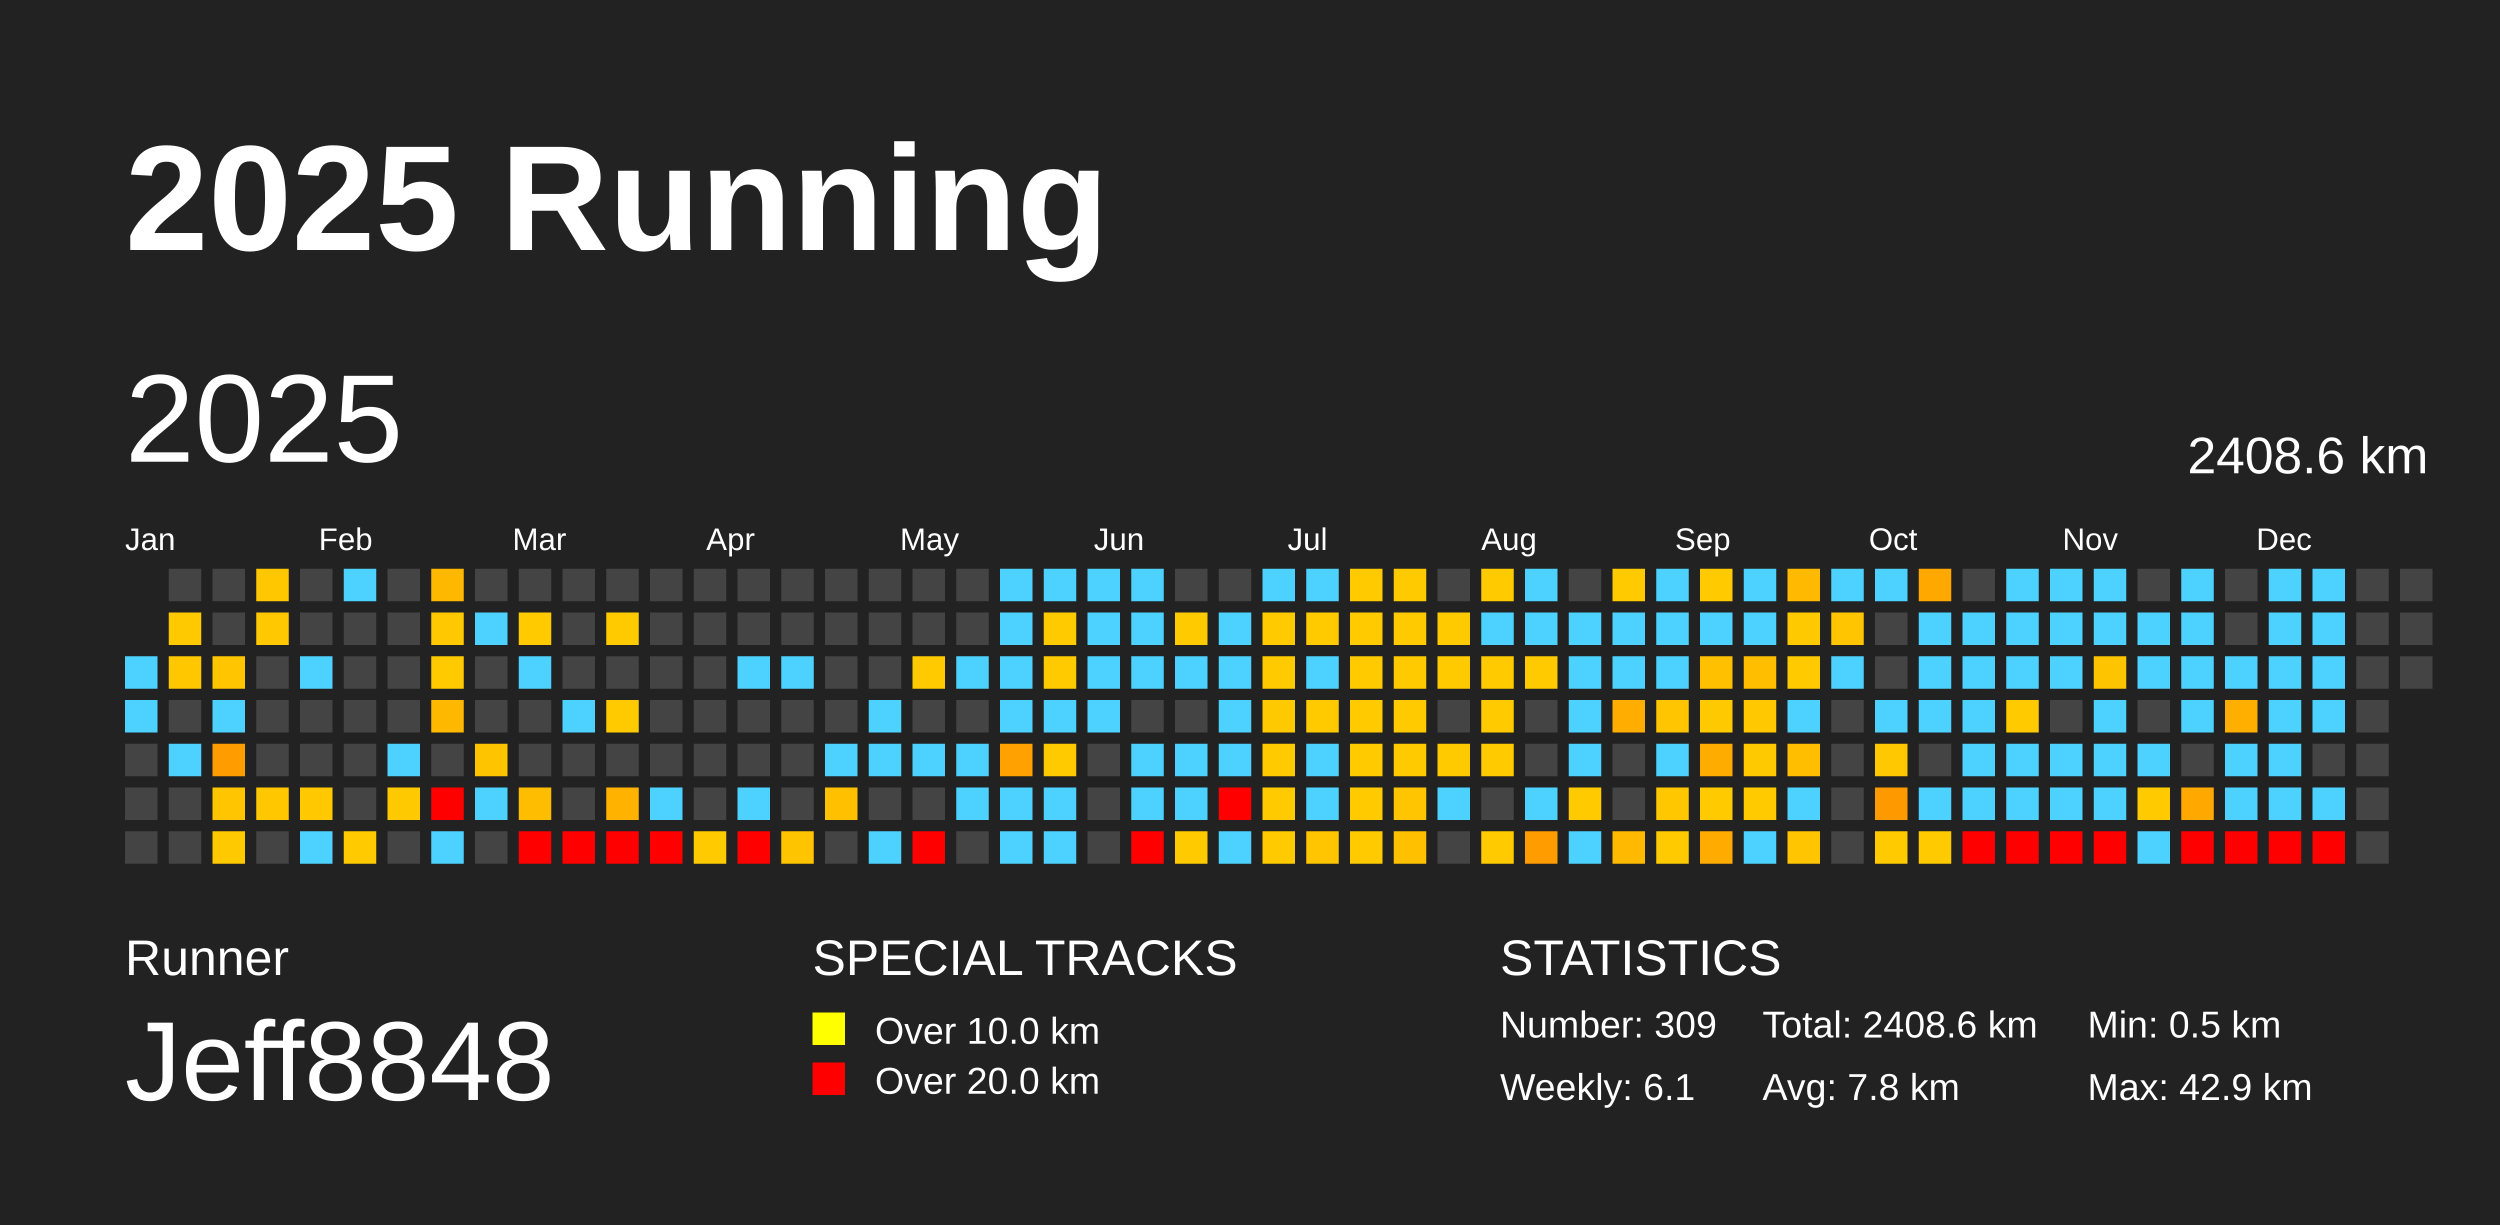
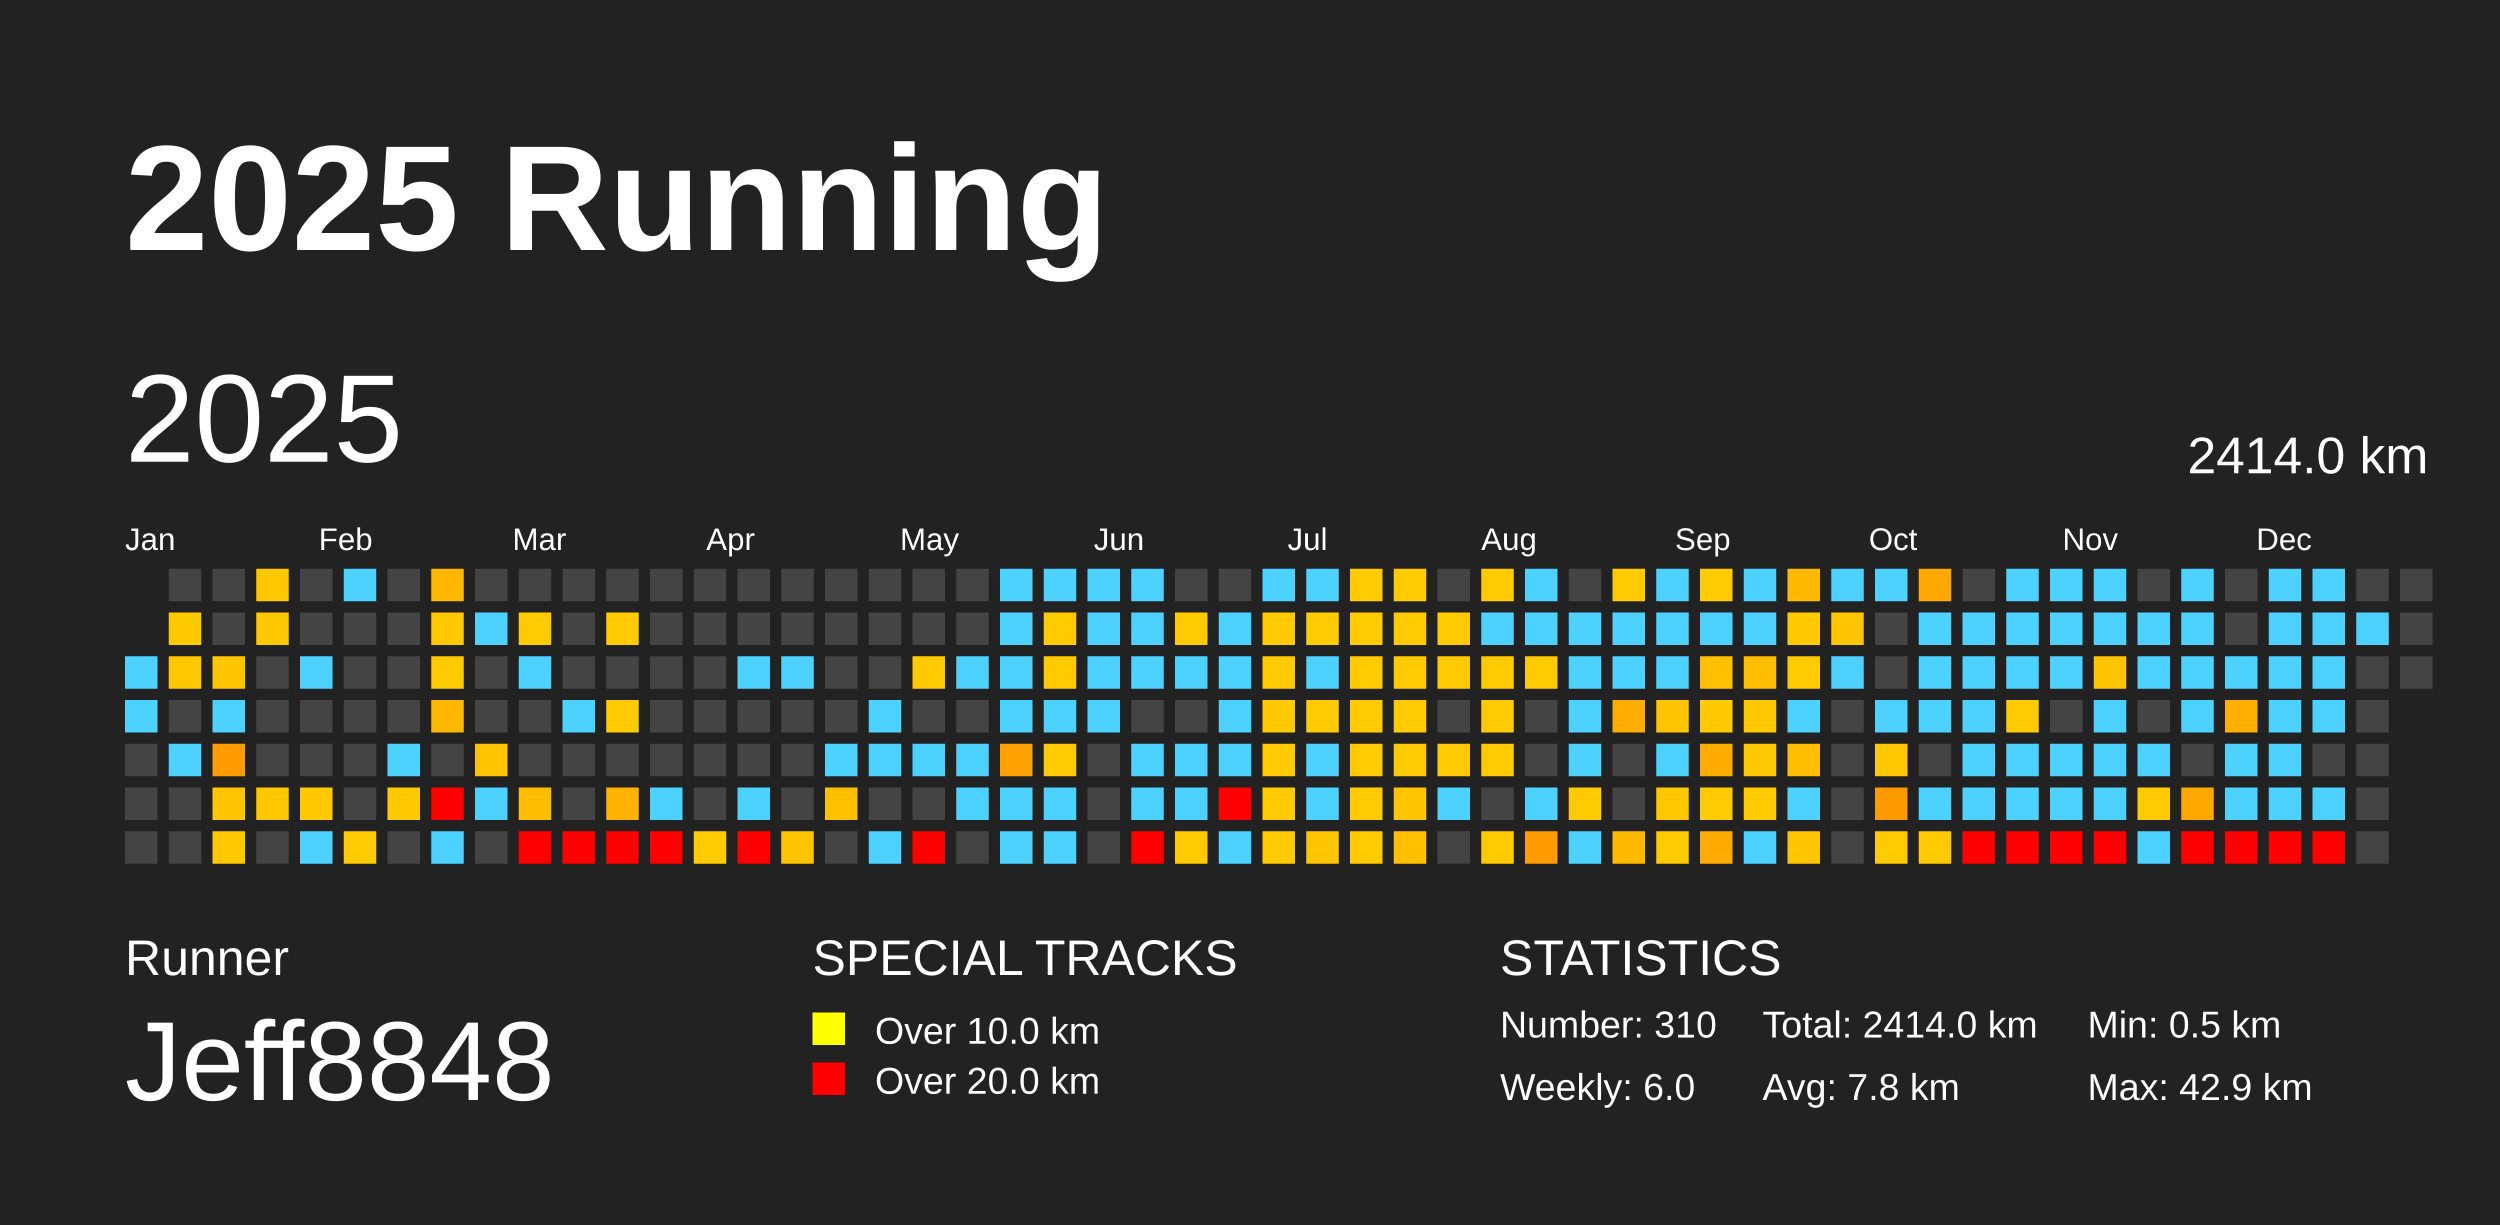
<svg xmlns="http://www.w3.org/2000/svg" baseProfile="full" height="98mm" version="1.1" viewBox="0,0,200,98" width="200mm">
  <defs />
  <rect fill="#222222" height="98" width="200" x="0" y="0" />
  <text fill="#FFFFFF" style="font-size:12px; font-family:Arial; font-weight:bold;" x="10" y="20">2025 Running</text>
  <text fill="#FFFFFF" style="font-size:4px; font-family:Arial" x="10" y="78">Runner</text>
  <text fill="#FFFFFF" style="font-size:9px; font-family:Arial" x="10" y="88">Jeff8848</text>
  <text fill="#FFFFFF" style="font-size:4px; font-family:Arial" x="65" y="78">SPECIAL TRACKS</text>
  <rect fill="yellow" height="2.6" width="2.6" x="65" y="81" />
  <text fill="#FFFFFF" style="font-size:3px; font-family:Arial" x="70" y="83.5">Over 10.0 km</text>
  <rect fill="red" height="2.6" width="2.6" x="65" y="85" />
  <text fill="#FFFFFF" style="font-size:3px; font-family:Arial" x="70" y="87.5">Over 20.0 km</text>
  <text fill="#FFFFFF" style="font-size:4px; font-family:Arial" x="120" y="78">STATISTICS</text>
-   <text fill="#FFFFFF" style="font-size:3px; font-family:Arial" x="120" y="83">Number: 309</text>
-   <text fill="#FFFFFF" style="font-size:3px; font-family:Arial" x="120" y="88">Weekly: 6.1</text>
-   <text fill="#FFFFFF" style="font-size:3px; font-family:Arial" x="141" y="83">Total: 2408.6 km</text>
+   <text fill="#FFFFFF" style="font-size:3px; font-family:Arial" x="120" y="83">Number: 310</text>
+   <text fill="#FFFFFF" style="font-size:3px; font-family:Arial" x="120" y="88">Weekly: 6.0</text>
+   <text fill="#FFFFFF" style="font-size:3px; font-family:Arial" x="141" y="83">Total: 2414.0 km</text>
  <text fill="#FFFFFF" style="font-size:3px; font-family:Arial" x="141" y="88">Avg: 7.8 km</text>
  <text fill="#FFFFFF" style="font-size:3px; font-family:Arial" x="167" y="83">Min: 0.5 km</text>
  <text fill="#FFFFFF" style="font-size:3px; font-family:Arial" x="167" y="88">Max: 42.9 km</text>
  <text dominant-baseline="hanging" fill="#FFFFFF" style="font-size:10.0px; font-family:Arial;" x="10" y="30">2025</text>
-   <text dominant-baseline="hanging" fill="#FFFFFF" style="font-size:4.125px; font-family:Arial;" x="175" y="35">2408.6 km</text>
+   <text dominant-baseline="hanging" fill="#FFFFFF" style="font-size:4.125px; font-family:Arial;" x="175" y="35">2414.0 km</text>
  <text fill="#FFFFFF" style="font-size:2.5px; font-family:Arial" x="10.0" y="44">Jan</text>
  <text fill="#FFFFFF" style="font-size:2.5px; font-family:Arial" x="25.5" y="44">Feb</text>
  <text fill="#FFFFFF" style="font-size:2.5px; font-family:Arial" x="41.0" y="44">Mar</text>
  <text fill="#FFFFFF" style="font-size:2.5px; font-family:Arial" x="56.5" y="44">Apr</text>
  <text fill="#FFFFFF" style="font-size:2.5px; font-family:Arial" x="72.0" y="44">May</text>
  <text fill="#FFFFFF" style="font-size:2.5px; font-family:Arial" x="87.5" y="44">Jun</text>
  <text fill="#FFFFFF" style="font-size:2.5px; font-family:Arial" x="103.0" y="44">Jul</text>
  <text fill="#FFFFFF" style="font-size:2.5px; font-family:Arial" x="118.5" y="44">Aug</text>
  <text fill="#FFFFFF" style="font-size:2.5px; font-family:Arial" x="134.0" y="44">Sep</text>
  <text fill="#FFFFFF" style="font-size:2.5px; font-family:Arial" x="149.5" y="44">Oct</text>
  <text fill="#FFFFFF" style="font-size:2.5px; font-family:Arial" x="165.0" y="44">Nov</text>
  <text fill="#FFFFFF" style="font-size:2.5px; font-family:Arial" x="180.5" y="44">Dec</text>
  <rect fill="#4dd2ff" height="2.6" width="2.6" x="10.0" y="52.5" />
  <rect fill="#4dd2ff" height="2.6" width="2.6" x="10.0" y="56.0" />
  <rect fill="#444444" height="2.6" width="2.6" x="10.0" y="59.5" />
  <rect fill="#444444" height="2.6" width="2.6" x="10.0" y="63.0" />
  <rect fill="#444444" height="2.6" width="2.6" x="10.0" y="66.5" />
  <rect fill="#444444" height="2.6" width="2.6" x="13.5" y="45.5" />
  <rect fill="#ffc900" height="2.6" width="2.6" x="13.5" y="49.0" />
  <rect fill="#ffc700" height="2.6" width="2.6" x="13.5" y="52.5" />
  <rect fill="#444444" height="2.6" width="2.6" x="13.5" y="56.0" />
  <rect fill="#4dd2ff" height="2.6" width="2.6" x="13.5" y="59.5" />
  <rect fill="#444444" height="2.6" width="2.6" x="13.5" y="63.0" />
  <rect fill="#444444" height="2.6" width="2.6" x="13.5" y="66.5" />
  <rect fill="#444444" height="2.6" width="2.6" x="17.0" y="45.5" />
  <rect fill="#444444" height="2.6" width="2.6" x="17.0" y="49.0" />
  <rect fill="#ffc600" height="2.6" width="2.6" x="17.0" y="52.5" />
  <rect fill="#4dd2ff" height="2.6" width="2.6" x="17.0" y="56.0" />
  <rect fill="#ff9c00" height="2.6" width="2.6" x="17.0" y="59.5" />
  <rect fill="#ffc500" height="2.6" width="2.6" x="17.0" y="63.0" />
  <rect fill="#ffc900" height="2.6" width="2.6" x="17.0" y="66.5" />
  <rect fill="#ffc700" height="2.6" width="2.6" x="20.5" y="45.5" />
  <rect fill="#ffc800" height="2.6" width="2.6" x="20.5" y="49.0" />
  <rect fill="#444444" height="2.6" width="2.6" x="20.5" y="52.5" />
  <rect fill="#444444" height="2.6" width="2.6" x="20.5" y="56.0" />
  <rect fill="#444444" height="2.6" width="2.6" x="20.5" y="59.5" />
  <rect fill="#ffc700" height="2.6" width="2.6" x="20.5" y="63.0" />
  <rect fill="#444444" height="2.6" width="2.6" x="20.5" y="66.5" />
  <rect fill="#444444" height="2.6" width="2.6" x="24.0" y="45.5" />
  <rect fill="#444444" height="2.6" width="2.6" x="24.0" y="49.0" />
  <rect fill="#4dd2ff" height="2.6" width="2.6" x="24.0" y="52.5" />
  <rect fill="#444444" height="2.6" width="2.6" x="24.0" y="56.0" />
  <rect fill="#444444" height="2.6" width="2.6" x="24.0" y="59.5" />
  <rect fill="#ffc800" height="2.6" width="2.6" x="24.0" y="63.0" />
  <rect fill="#4dd2ff" height="2.6" width="2.6" x="24.0" y="66.5" />
  <rect fill="#4dd2ff" height="2.6" width="2.6" x="27.5" y="45.5" />
  <rect fill="#444444" height="2.6" width="2.6" x="27.5" y="49.0" />
  <rect fill="#444444" height="2.6" width="2.6" x="27.5" y="52.5" />
  <rect fill="#444444" height="2.6" width="2.6" x="27.5" y="56.0" />
  <rect fill="#444444" height="2.6" width="2.6" x="27.5" y="59.5" />
  <rect fill="#444444" height="2.6" width="2.6" x="27.5" y="63.0" />
  <rect fill="#ffca00" height="2.6" width="2.6" x="27.5" y="66.5" />
  <rect fill="#444444" height="2.6" width="2.6" x="31.0" y="45.5" />
  <rect fill="#444444" height="2.6" width="2.6" x="31.0" y="49.0" />
  <rect fill="#444444" height="2.6" width="2.6" x="31.0" y="52.5" />
  <rect fill="#444444" height="2.6" width="2.6" x="31.0" y="56.0" />
  <rect fill="#4dd2ff" height="2.6" width="2.6" x="31.0" y="59.5" />
  <rect fill="#ffc900" height="2.6" width="2.6" x="31.0" y="63.0" />
  <rect fill="#444444" height="2.6" width="2.6" x="31.0" y="66.5" />
  <rect fill="#ffb800" height="2.6" width="2.6" x="34.5" y="45.5" />
  <rect fill="#ffc800" height="2.6" width="2.6" x="34.5" y="49.0" />
  <rect fill="#ffca00" height="2.6" width="2.6" x="34.5" y="52.5" />
  <rect fill="#ffb800" height="2.6" width="2.6" x="34.5" y="56.0" />
  <rect fill="#444444" height="2.6" width="2.6" x="34.5" y="59.5" />
  <rect fill="red" height="2.6" width="2.6" x="34.5" y="63.0" />
  <rect fill="#4dd2ff" height="2.6" width="2.6" x="34.5" y="66.5" />
  <rect fill="#444444" height="2.6" width="2.6" x="38.0" y="45.5" />
  <rect fill="#4dd2ff" height="2.6" width="2.6" x="38.0" y="49.0" />
  <rect fill="#444444" height="2.6" width="2.6" x="38.0" y="52.5" />
  <rect fill="#444444" height="2.6" width="2.6" x="38.0" y="56.0" />
  <rect fill="#ffc400" height="2.6" width="2.6" x="38.0" y="59.5" />
  <rect fill="#4dd2ff" height="2.6" width="2.6" x="38.0" y="63.0" />
  <rect fill="#444444" height="2.6" width="2.6" x="38.0" y="66.5" />
  <rect fill="#444444" height="2.6" width="2.6" x="41.5" y="45.5" />
  <rect fill="#ffcb00" height="2.6" width="2.6" x="41.5" y="49.0" />
  <rect fill="#4dd2ff" height="2.6" width="2.6" x="41.5" y="52.5" />
  <rect fill="#444444" height="2.6" width="2.6" x="41.5" y="56.0" />
  <rect fill="#444444" height="2.6" width="2.6" x="41.5" y="59.5" />
  <rect fill="#ffbd00" height="2.6" width="2.6" x="41.5" y="63.0" />
  <rect fill="red" height="2.6" width="2.6" x="41.5" y="66.5" />
  <rect fill="#444444" height="2.6" width="2.6" x="45.0" y="45.5" />
  <rect fill="#444444" height="2.6" width="2.6" x="45.0" y="49.0" />
  <rect fill="#444444" height="2.6" width="2.6" x="45.0" y="52.5" />
  <rect fill="#4dd2ff" height="2.6" width="2.6" x="45.0" y="56.0" />
  <rect fill="#444444" height="2.6" width="2.6" x="45.0" y="59.5" />
  <rect fill="#444444" height="2.6" width="2.6" x="45.0" y="63.0" />
  <rect fill="red" height="2.6" width="2.6" x="45.0" y="66.5" />
  <rect fill="#444444" height="2.6" width="2.6" x="48.5" y="45.5" />
  <rect fill="#ffcb00" height="2.6" width="2.6" x="48.5" y="49.0" />
  <rect fill="#444444" height="2.6" width="2.6" x="48.5" y="52.5" />
  <rect fill="#ffcb00" height="2.6" width="2.6" x="48.5" y="56.0" />
  <rect fill="#444444" height="2.6" width="2.6" x="48.5" y="59.5" />
  <rect fill="#ffb300" height="2.6" width="2.6" x="48.5" y="63.0" />
  <rect fill="red" height="2.6" width="2.6" x="48.5" y="66.5" />
  <rect fill="#444444" height="2.6" width="2.6" x="52.0" y="45.5" />
  <rect fill="#444444" height="2.6" width="2.6" x="52.0" y="49.0" />
  <rect fill="#444444" height="2.6" width="2.6" x="52.0" y="52.5" />
  <rect fill="#444444" height="2.6" width="2.6" x="52.0" y="56.0" />
  <rect fill="#444444" height="2.6" width="2.6" x="52.0" y="59.5" />
  <rect fill="#4dd2ff" height="2.6" width="2.6" x="52.0" y="63.0" />
  <rect fill="red" height="2.6" width="2.6" x="52.0" y="66.5" />
  <rect fill="#444444" height="2.6" width="2.6" x="55.5" y="45.5" />
  <rect fill="#444444" height="2.6" width="2.6" x="55.5" y="49.0" />
  <rect fill="#444444" height="2.6" width="2.6" x="55.5" y="52.5" />
  <rect fill="#444444" height="2.6" width="2.6" x="55.5" y="56.0" />
  <rect fill="#444444" height="2.6" width="2.6" x="55.5" y="59.5" />
  <rect fill="#444444" height="2.6" width="2.6" x="55.5" y="63.0" />
  <rect fill="#ffcb00" height="2.6" width="2.6" x="55.5" y="66.5" />
  <rect fill="#444444" height="2.6" width="2.6" x="59.0" y="45.5" />
  <rect fill="#444444" height="2.6" width="2.6" x="59.0" y="49.0" />
  <rect fill="#4dd2ff" height="2.6" width="2.6" x="59.0" y="52.5" />
  <rect fill="#444444" height="2.6" width="2.6" x="59.0" y="56.0" />
  <rect fill="#444444" height="2.6" width="2.6" x="59.0" y="59.5" />
  <rect fill="#4dd2ff" height="2.6" width="2.6" x="59.0" y="63.0" />
  <rect fill="red" height="2.6" width="2.6" x="59.0" y="66.5" />
  <rect fill="#444444" height="2.6" width="2.6" x="62.5" y="45.5" />
  <rect fill="#444444" height="2.6" width="2.6" x="62.5" y="49.0" />
  <rect fill="#4dd2ff" height="2.6" width="2.6" x="62.5" y="52.5" />
  <rect fill="#444444" height="2.6" width="2.6" x="62.5" y="56.0" />
  <rect fill="#444444" height="2.6" width="2.6" x="62.5" y="59.5" />
  <rect fill="#444444" height="2.6" width="2.6" x="62.5" y="63.0" />
  <rect fill="#ffc400" height="2.6" width="2.6" x="62.5" y="66.5" />
  <rect fill="#444444" height="2.6" width="2.6" x="66.0" y="45.5" />
  <rect fill="#444444" height="2.6" width="2.6" x="66.0" y="49.0" />
  <rect fill="#444444" height="2.6" width="2.6" x="66.0" y="52.5" />
  <rect fill="#444444" height="2.6" width="2.6" x="66.0" y="56.0" />
  <rect fill="#4dd2ff" height="2.6" width="2.6" x="66.0" y="59.5" />
  <rect fill="#ffc000" height="2.6" width="2.6" x="66.0" y="63.0" />
  <rect fill="#444444" height="2.6" width="2.6" x="66.0" y="66.5" />
  <rect fill="#444444" height="2.6" width="2.6" x="69.5" y="45.5" />
  <rect fill="#444444" height="2.6" width="2.6" x="69.5" y="49.0" />
  <rect fill="#444444" height="2.6" width="2.6" x="69.5" y="52.5" />
  <rect fill="#4dd2ff" height="2.6" width="2.6" x="69.5" y="56.0" />
  <rect fill="#4dd2ff" height="2.6" width="2.6" x="69.5" y="59.5" />
  <rect fill="#444444" height="2.6" width="2.6" x="69.5" y="63.0" />
  <rect fill="#4dd2ff" height="2.6" width="2.6" x="69.5" y="66.5" />
  <rect fill="#444444" height="2.6" width="2.6" x="73.0" y="45.5" />
  <rect fill="#444444" height="2.6" width="2.6" x="73.0" y="49.0" />
  <rect fill="#ffcb00" height="2.6" width="2.6" x="73.0" y="52.5" />
  <rect fill="#444444" height="2.6" width="2.6" x="73.0" y="56.0" />
  <rect fill="#4dd2ff" height="2.6" width="2.6" x="73.0" y="59.5" />
  <rect fill="#444444" height="2.6" width="2.6" x="73.0" y="63.0" />
  <rect fill="red" height="2.6" width="2.6" x="73.0" y="66.5" />
  <rect fill="#444444" height="2.6" width="2.6" x="76.5" y="45.5" />
  <rect fill="#444444" height="2.6" width="2.6" x="76.5" y="49.0" />
  <rect fill="#4dd2ff" height="2.6" width="2.6" x="76.5" y="52.5" />
  <rect fill="#444444" height="2.6" width="2.6" x="76.5" y="56.0" />
  <rect fill="#4dd2ff" height="2.6" width="2.6" x="76.5" y="59.5" />
  <rect fill="#4dd2ff" height="2.6" width="2.6" x="76.5" y="63.0" />
  <rect fill="#444444" height="2.6" width="2.6" x="76.5" y="66.5" />
  <rect fill="#4dd2ff" height="2.6" width="2.6" x="80.0" y="45.5" />
  <rect fill="#4dd2ff" height="2.6" width="2.6" x="80.0" y="49.0" />
  <rect fill="#4dd2ff" height="2.6" width="2.6" x="80.0" y="52.5" />
  <rect fill="#4dd2ff" height="2.6" width="2.6" x="80.0" y="56.0" />
  <rect fill="#ffa100" height="2.6" width="2.6" x="80.0" y="59.5" />
  <rect fill="#4dd2ff" height="2.6" width="2.6" x="80.0" y="63.0" />
  <rect fill="#4dd2ff" height="2.6" width="2.6" x="80.0" y="66.5" />
  <rect fill="#4dd2ff" height="2.6" width="2.6" x="83.5" y="45.5" />
  <rect fill="#ffca00" height="2.6" width="2.6" x="83.5" y="49.0" />
  <rect fill="#ffcb00" height="2.6" width="2.6" x="83.5" y="52.5" />
  <rect fill="#4dd2ff" height="2.6" width="2.6" x="83.5" y="56.0" />
  <rect fill="#ffcb00" height="2.6" width="2.6" x="83.5" y="59.5" />
  <rect fill="#4dd2ff" height="2.6" width="2.6" x="83.5" y="63.0" />
  <rect fill="#4dd2ff" height="2.6" width="2.6" x="83.5" y="66.5" />
  <rect fill="#4dd2ff" height="2.6" width="2.6" x="87.0" y="45.5" />
  <rect fill="#4dd2ff" height="2.6" width="2.6" x="87.0" y="49.0" />
  <rect fill="#4dd2ff" height="2.6" width="2.6" x="87.0" y="52.5" />
  <rect fill="#4dd2ff" height="2.6" width="2.6" x="87.0" y="56.0" />
  <rect fill="#444444" height="2.6" width="2.6" x="87.0" y="59.5" />
  <rect fill="#444444" height="2.6" width="2.6" x="87.0" y="63.0" />
  <rect fill="#444444" height="2.6" width="2.6" x="87.0" y="66.5" />
  <rect fill="#4dd2ff" height="2.6" width="2.6" x="90.5" y="45.5" />
  <rect fill="#4dd2ff" height="2.6" width="2.6" x="90.5" y="49.0" />
  <rect fill="#4dd2ff" height="2.6" width="2.6" x="90.5" y="52.5" />
  <rect fill="#444444" height="2.6" width="2.6" x="90.5" y="56.0" />
  <rect fill="#4dd2ff" height="2.6" width="2.6" x="90.5" y="59.5" />
  <rect fill="#4dd2ff" height="2.6" width="2.6" x="90.5" y="63.0" />
  <rect fill="red" height="2.6" width="2.6" x="90.5" y="66.5" />
  <rect fill="#444444" height="2.6" width="2.6" x="94.0" y="45.5" />
  <rect fill="#ffca00" height="2.6" width="2.6" x="94.0" y="49.0" />
  <rect fill="#4dd2ff" height="2.6" width="2.6" x="94.0" y="52.5" />
  <rect fill="#444444" height="2.6" width="2.6" x="94.0" y="56.0" />
  <rect fill="#4dd2ff" height="2.6" width="2.6" x="94.0" y="59.5" />
  <rect fill="#4dd2ff" height="2.6" width="2.6" x="94.0" y="63.0" />
  <rect fill="#ffca00" height="2.6" width="2.6" x="94.0" y="66.5" />
  <rect fill="#444444" height="2.6" width="2.6" x="97.5" y="45.5" />
  <rect fill="#4dd2ff" height="2.6" width="2.6" x="97.5" y="49.0" />
  <rect fill="#4dd2ff" height="2.6" width="2.6" x="97.5" y="52.5" />
  <rect fill="#4dd2ff" height="2.6" width="2.6" x="97.5" y="56.0" />
  <rect fill="#4dd2ff" height="2.6" width="2.6" x="97.5" y="59.5" />
  <rect fill="red" height="2.6" width="2.6" x="97.5" y="63.0" />
  <rect fill="#4dd2ff" height="2.6" width="2.6" x="97.5" y="66.5" />
  <rect fill="#4dd2ff" height="2.6" width="2.6" x="101.0" y="45.5" />
  <rect fill="#ffcb00" height="2.6" width="2.6" x="101.0" y="49.0" />
  <rect fill="#ffcb00" height="2.6" width="2.6" x="101.0" y="52.5" />
  <rect fill="#ffc900" height="2.6" width="2.6" x="101.0" y="56.0" />
  <rect fill="#ffcb00" height="2.6" width="2.6" x="101.0" y="59.5" />
  <rect fill="#ffcb00" height="2.6" width="2.6" x="101.0" y="63.0" />
  <rect fill="#ffca00" height="2.6" width="2.6" x="101.0" y="66.5" />
  <rect fill="#4dd2ff" height="2.6" width="2.6" x="104.5" y="45.5" />
  <rect fill="#ffcb00" height="2.6" width="2.6" x="104.5" y="49.0" />
  <rect fill="#4dd2ff" height="2.6" width="2.6" x="104.5" y="52.5" />
  <rect fill="#ffcb00" height="2.6" width="2.6" x="104.5" y="56.0" />
  <rect fill="#4dd2ff" height="2.6" width="2.6" x="104.5" y="59.5" />
  <rect fill="#4dd2ff" height="2.6" width="2.6" x="104.5" y="63.0" />
  <rect fill="#ffc500" height="2.6" width="2.6" x="104.5" y="66.5" />
  <rect fill="#ffcb00" height="2.6" width="2.6" x="108.0" y="45.5" />
  <rect fill="#ffca00" height="2.6" width="2.6" x="108.0" y="49.0" />
  <rect fill="#ffcb00" height="2.6" width="2.6" x="108.0" y="52.5" />
  <rect fill="#ffcb00" height="2.6" width="2.6" x="108.0" y="56.0" />
  <rect fill="#ffcb00" height="2.6" width="2.6" x="108.0" y="59.5" />
  <rect fill="#ffcb00" height="2.6" width="2.6" x="108.0" y="63.0" />
  <rect fill="#ffcb00" height="2.6" width="2.6" x="108.0" y="66.5" />
  <rect fill="#ffcb00" height="2.6" width="2.6" x="111.5" y="45.5" />
  <rect fill="#ffca00" height="2.6" width="2.6" x="111.5" y="49.0" />
  <rect fill="#ffcb00" height="2.6" width="2.6" x="111.5" y="52.5" />
  <rect fill="#ffcb00" height="2.6" width="2.6" x="111.5" y="56.0" />
  <rect fill="#ffcb00" height="2.6" width="2.6" x="111.5" y="59.5" />
  <rect fill="#ffc500" height="2.6" width="2.6" x="111.5" y="63.0" />
  <rect fill="#ffc000" height="2.6" width="2.6" x="111.5" y="66.5" />
  <rect fill="#444444" height="2.6" width="2.6" x="115.0" y="45.5" />
  <rect fill="#ffca00" height="2.6" width="2.6" x="115.0" y="49.0" />
  <rect fill="#ffcb00" height="2.6" width="2.6" x="115.0" y="52.5" />
  <rect fill="#444444" height="2.6" width="2.6" x="115.0" y="56.0" />
  <rect fill="#ffcb00" height="2.6" width="2.6" x="115.0" y="59.5" />
  <rect fill="#4dd2ff" height="2.6" width="2.6" x="115.0" y="63.0" />
  <rect fill="#444444" height="2.6" width="2.6" x="115.0" y="66.5" />
  <rect fill="#ffcb00" height="2.6" width="2.6" x="118.5" y="45.5" />
  <rect fill="#4dd2ff" height="2.6" width="2.6" x="118.5" y="49.0" />
  <rect fill="#ffca00" height="2.6" width="2.6" x="118.5" y="52.5" />
  <rect fill="#ffcb00" height="2.6" width="2.6" x="118.5" y="56.0" />
  <rect fill="#ffcb00" height="2.6" width="2.6" x="118.5" y="59.5" />
  <rect fill="#444444" height="2.6" width="2.6" x="118.5" y="63.0" />
  <rect fill="#ffcb00" height="2.6" width="2.6" x="118.5" y="66.5" />
  <rect fill="#4dd2ff" height="2.6" width="2.6" x="122.0" y="45.5" />
  <rect fill="#4dd2ff" height="2.6" width="2.6" x="122.0" y="49.0" />
  <rect fill="#ffca00" height="2.6" width="2.6" x="122.0" y="52.5" />
  <rect fill="#444444" height="2.6" width="2.6" x="122.0" y="56.0" />
  <rect fill="#444444" height="2.6" width="2.6" x="122.0" y="59.5" />
  <rect fill="#4dd2ff" height="2.6" width="2.6" x="122.0" y="63.0" />
  <rect fill="#ff9c00" height="2.6" width="2.6" x="122.0" y="66.5" />
  <rect fill="#444444" height="2.6" width="2.6" x="125.5" y="45.5" />
  <rect fill="#4dd2ff" height="2.6" width="2.6" x="125.5" y="49.0" />
  <rect fill="#4dd2ff" height="2.6" width="2.6" x="125.5" y="52.5" />
  <rect fill="#4dd2ff" height="2.6" width="2.6" x="125.5" y="56.0" />
  <rect fill="#4dd2ff" height="2.6" width="2.6" x="125.5" y="59.5" />
  <rect fill="#ffcb00" height="2.6" width="2.6" x="125.5" y="63.0" />
  <rect fill="#4dd2ff" height="2.6" width="2.6" x="125.5" y="66.5" />
  <rect fill="#ffcb00" height="2.6" width="2.6" x="129.0" y="45.5" />
  <rect fill="#4dd2ff" height="2.6" width="2.6" x="129.0" y="49.0" />
  <rect fill="#4dd2ff" height="2.6" width="2.6" x="129.0" y="52.5" />
  <rect fill="#ffad00" height="2.6" width="2.6" x="129.0" y="56.0" />
  <rect fill="#444444" height="2.6" width="2.6" x="129.0" y="59.5" />
  <rect fill="#444444" height="2.6" width="2.6" x="129.0" y="63.0" />
  <rect fill="#ffba00" height="2.6" width="2.6" x="129.0" y="66.5" />
  <rect fill="#4dd2ff" height="2.6" width="2.6" x="132.5" y="45.5" />
  <rect fill="#4dd2ff" height="2.6" width="2.6" x="132.5" y="49.0" />
  <rect fill="#4dd2ff" height="2.6" width="2.6" x="132.5" y="52.5" />
  <rect fill="#ffc500" height="2.6" width="2.6" x="132.5" y="56.0" />
  <rect fill="#4dd2ff" height="2.6" width="2.6" x="132.5" y="59.5" />
  <rect fill="#ffc700" height="2.6" width="2.6" x="132.5" y="63.0" />
  <rect fill="#ffcb00" height="2.6" width="2.6" x="132.5" y="66.5" />
  <rect fill="#ffca00" height="2.6" width="2.6" x="136.0" y="45.5" />
  <rect fill="#4dd2ff" height="2.6" width="2.6" x="136.0" y="49.0" />
  <rect fill="#ffc000" height="2.6" width="2.6" x="136.0" y="52.5" />
  <rect fill="#ffc900" height="2.6" width="2.6" x="136.0" y="56.0" />
  <rect fill="#ffac00" height="2.6" width="2.6" x="136.0" y="59.5" />
  <rect fill="#ffcb00" height="2.6" width="2.6" x="136.0" y="63.0" />
  <rect fill="#ffab00" height="2.6" width="2.6" x="136.0" y="66.5" />
  <rect fill="#4dd2ff" height="2.6" width="2.6" x="139.5" y="45.5" />
  <rect fill="#4dd2ff" height="2.6" width="2.6" x="139.5" y="49.0" />
  <rect fill="#ffbf00" height="2.6" width="2.6" x="139.5" y="52.5" />
  <rect fill="#ffc800" height="2.6" width="2.6" x="139.5" y="56.0" />
  <rect fill="#ffc900" height="2.6" width="2.6" x="139.5" y="59.5" />
  <rect fill="#ffcb00" height="2.6" width="2.6" x="139.5" y="63.0" />
  <rect fill="#4dd2ff" height="2.6" width="2.6" x="139.5" y="66.5" />
  <rect fill="#ffba00" height="2.6" width="2.6" x="143.0" y="45.5" />
  <rect fill="#ffc900" height="2.6" width="2.6" x="143.0" y="49.0" />
  <rect fill="#ffcb00" height="2.6" width="2.6" x="143.0" y="52.5" />
  <rect fill="#4dd2ff" height="2.6" width="2.6" x="143.0" y="56.0" />
  <rect fill="#ffbe00" height="2.6" width="2.6" x="143.0" y="59.5" />
  <rect fill="#4dd2ff" height="2.6" width="2.6" x="143.0" y="63.0" />
  <rect fill="#ffc500" height="2.6" width="2.6" x="143.0" y="66.5" />
  <rect fill="#4dd2ff" height="2.6" width="2.6" x="146.5" y="45.5" />
  <rect fill="#ffc500" height="2.6" width="2.6" x="146.5" y="49.0" />
  <rect fill="#4dd2ff" height="2.6" width="2.6" x="146.5" y="52.5" />
  <rect fill="#444444" height="2.6" width="2.6" x="146.5" y="56.0" />
  <rect fill="#444444" height="2.6" width="2.6" x="146.5" y="59.5" />
  <rect fill="#444444" height="2.6" width="2.6" x="146.5" y="63.0" />
  <rect fill="#444444" height="2.6" width="2.6" x="146.5" y="66.5" />
  <rect fill="#4dd2ff" height="2.6" width="2.6" x="150.0" y="45.5" />
  <rect fill="#444444" height="2.6" width="2.6" x="150.0" y="49.0" />
  <rect fill="#444444" height="2.6" width="2.6" x="150.0" y="52.5" />
  <rect fill="#4dd2ff" height="2.6" width="2.6" x="150.0" y="56.0" />
  <rect fill="#ffc800" height="2.6" width="2.6" x="150.0" y="59.5" />
  <rect fill="#ff9900" height="2.6" width="2.6" x="150.0" y="63.0" />
  <rect fill="#ffca00" height="2.6" width="2.6" x="150.0" y="66.5" />
  <rect fill="#ffa800" height="2.6" width="2.6" x="153.5" y="45.5" />
  <rect fill="#4dd2ff" height="2.6" width="2.6" x="153.5" y="49.0" />
  <rect fill="#4dd2ff" height="2.6" width="2.6" x="153.5" y="52.5" />
  <rect fill="#4dd2ff" height="2.6" width="2.6" x="153.5" y="56.0" />
  <rect fill="#444444" height="2.6" width="2.6" x="153.5" y="59.5" />
  <rect fill="#4dd2ff" height="2.6" width="2.6" x="153.5" y="63.0" />
  <rect fill="#ffcb00" height="2.6" width="2.6" x="153.5" y="66.5" />
  <rect fill="#444444" height="2.6" width="2.6" x="157.0" y="45.5" />
  <rect fill="#4dd2ff" height="2.6" width="2.6" x="157.0" y="49.0" />
  <rect fill="#4dd2ff" height="2.6" width="2.6" x="157.0" y="52.5" />
  <rect fill="#4dd2ff" height="2.6" width="2.6" x="157.0" y="56.0" />
  <rect fill="#4dd2ff" height="2.6" width="2.6" x="157.0" y="59.5" />
  <rect fill="#4dd2ff" height="2.6" width="2.6" x="157.0" y="63.0" />
  <rect fill="red" height="2.6" width="2.6" x="157.0" y="66.5" />
  <rect fill="#4dd2ff" height="2.6" width="2.6" x="160.5" y="45.5" />
  <rect fill="#4dd2ff" height="2.6" width="2.6" x="160.5" y="49.0" />
  <rect fill="#4dd2ff" height="2.6" width="2.6" x="160.5" y="52.5" />
  <rect fill="#ffcb00" height="2.6" width="2.6" x="160.5" y="56.0" />
  <rect fill="#4dd2ff" height="2.6" width="2.6" x="160.5" y="59.5" />
  <rect fill="#4dd2ff" height="2.6" width="2.6" x="160.5" y="63.0" />
  <rect fill="red" height="2.6" width="2.6" x="160.5" y="66.5" />
  <rect fill="#4dd2ff" height="2.6" width="2.6" x="164.0" y="45.5" />
  <rect fill="#4dd2ff" height="2.6" width="2.6" x="164.0" y="49.0" />
  <rect fill="#4dd2ff" height="2.6" width="2.6" x="164.0" y="52.5" />
  <rect fill="#444444" height="2.6" width="2.6" x="164.0" y="56.0" />
  <rect fill="#4dd2ff" height="2.6" width="2.6" x="164.0" y="59.5" />
  <rect fill="#4dd2ff" height="2.6" width="2.6" x="164.0" y="63.0" />
  <rect fill="red" height="2.6" width="2.6" x="164.0" y="66.5" />
  <rect fill="#4dd2ff" height="2.6" width="2.6" x="167.5" y="45.5" />
  <rect fill="#4dd2ff" height="2.6" width="2.6" x="167.5" y="49.0" />
  <rect fill="#ffc400" height="2.6" width="2.6" x="167.5" y="52.5" />
  <rect fill="#4dd2ff" height="2.6" width="2.6" x="167.5" y="56.0" />
  <rect fill="#4dd2ff" height="2.6" width="2.6" x="167.5" y="59.5" />
  <rect fill="#4dd2ff" height="2.6" width="2.6" x="167.5" y="63.0" />
  <rect fill="red" height="2.6" width="2.6" x="167.5" y="66.5" />
  <rect fill="#444444" height="2.6" width="2.6" x="171.0" y="45.5" />
  <rect fill="#4dd2ff" height="2.6" width="2.6" x="171.0" y="49.0" />
  <rect fill="#4dd2ff" height="2.6" width="2.6" x="171.0" y="52.5" />
  <rect fill="#444444" height="2.6" width="2.6" x="171.0" y="56.0" />
  <rect fill="#4dd2ff" height="2.6" width="2.6" x="171.0" y="59.5" />
  <rect fill="#ffcb00" height="2.6" width="2.6" x="171.0" y="63.0" />
  <rect fill="#4dd2ff" height="2.6" width="2.6" x="171.0" y="66.5" />
  <rect fill="#4dd2ff" height="2.6" width="2.6" x="174.5" y="45.5" />
  <rect fill="#4dd2ff" height="2.6" width="2.6" x="174.5" y="49.0" />
  <rect fill="#4dd2ff" height="2.6" width="2.6" x="174.5" y="52.5" />
  <rect fill="#4dd2ff" height="2.6" width="2.6" x="174.5" y="56.0" />
  <rect fill="#444444" height="2.6" width="2.6" x="174.5" y="59.5" />
  <rect fill="#ffa900" height="2.6" width="2.6" x="174.5" y="63.0" />
  <rect fill="red" height="2.6" width="2.6" x="174.5" y="66.5" />
  <rect fill="#444444" height="2.6" width="2.6" x="178.0" y="45.5" />
  <rect fill="#444444" height="2.6" width="2.6" x="178.0" y="49.0" />
  <rect fill="#4dd2ff" height="2.6" width="2.6" x="178.0" y="52.5" />
  <rect fill="#ffaf00" height="2.6" width="2.6" x="178.0" y="56.0" />
  <rect fill="#4dd2ff" height="2.6" width="2.6" x="178.0" y="59.5" />
  <rect fill="#4dd2ff" height="2.6" width="2.6" x="178.0" y="63.0" />
  <rect fill="red" height="2.6" width="2.6" x="178.0" y="66.5" />
  <rect fill="#4dd2ff" height="2.6" width="2.6" x="181.5" y="45.5" />
  <rect fill="#4dd2ff" height="2.6" width="2.6" x="181.5" y="49.0" />
  <rect fill="#4dd2ff" height="2.6" width="2.6" x="181.5" y="52.5" />
  <rect fill="#4dd2ff" height="2.6" width="2.6" x="181.5" y="56.0" />
  <rect fill="#4dd2ff" height="2.6" width="2.6" x="181.5" y="59.5" />
  <rect fill="#4dd2ff" height="2.6" width="2.6" x="181.5" y="63.0" />
  <rect fill="red" height="2.6" width="2.6" x="181.5" y="66.5" />
  <rect fill="#4dd2ff" height="2.6" width="2.6" x="185.0" y="45.5" />
  <rect fill="#4dd2ff" height="2.6" width="2.6" x="185.0" y="49.0" />
  <rect fill="#4dd2ff" height="2.6" width="2.6" x="185.0" y="52.5" />
  <rect fill="#4dd2ff" height="2.6" width="2.6" x="185.0" y="56.0" />
  <rect fill="#444444" height="2.6" width="2.6" x="185.0" y="59.5" />
  <rect fill="#4dd2ff" height="2.6" width="2.6" x="185.0" y="63.0" />
  <rect fill="red" height="2.6" width="2.6" x="185.0" y="66.5" />
  <rect fill="#444444" height="2.6" width="2.6" x="188.5" y="45.5" />
-   <rect fill="#444444" height="2.6" width="2.6" x="188.5" y="49.0" />
+   <rect fill="#4dd2ff" height="2.6" width="2.6" x="188.5" y="49.0" />
  <rect fill="#444444" height="2.6" width="2.6" x="188.5" y="52.5" />
  <rect fill="#444444" height="2.6" width="2.6" x="188.5" y="56.0" />
  <rect fill="#444444" height="2.6" width="2.6" x="188.5" y="59.5" />
  <rect fill="#444444" height="2.6" width="2.6" x="188.5" y="63.0" />
  <rect fill="#444444" height="2.6" width="2.6" x="188.5" y="66.5" />
  <rect fill="#444444" height="2.6" width="2.6" x="192.0" y="45.5" />
  <rect fill="#444444" height="2.6" width="2.6" x="192.0" y="49.0" />
  <rect fill="#444444" height="2.6" width="2.6" x="192.0" y="52.5" />
</svg>
